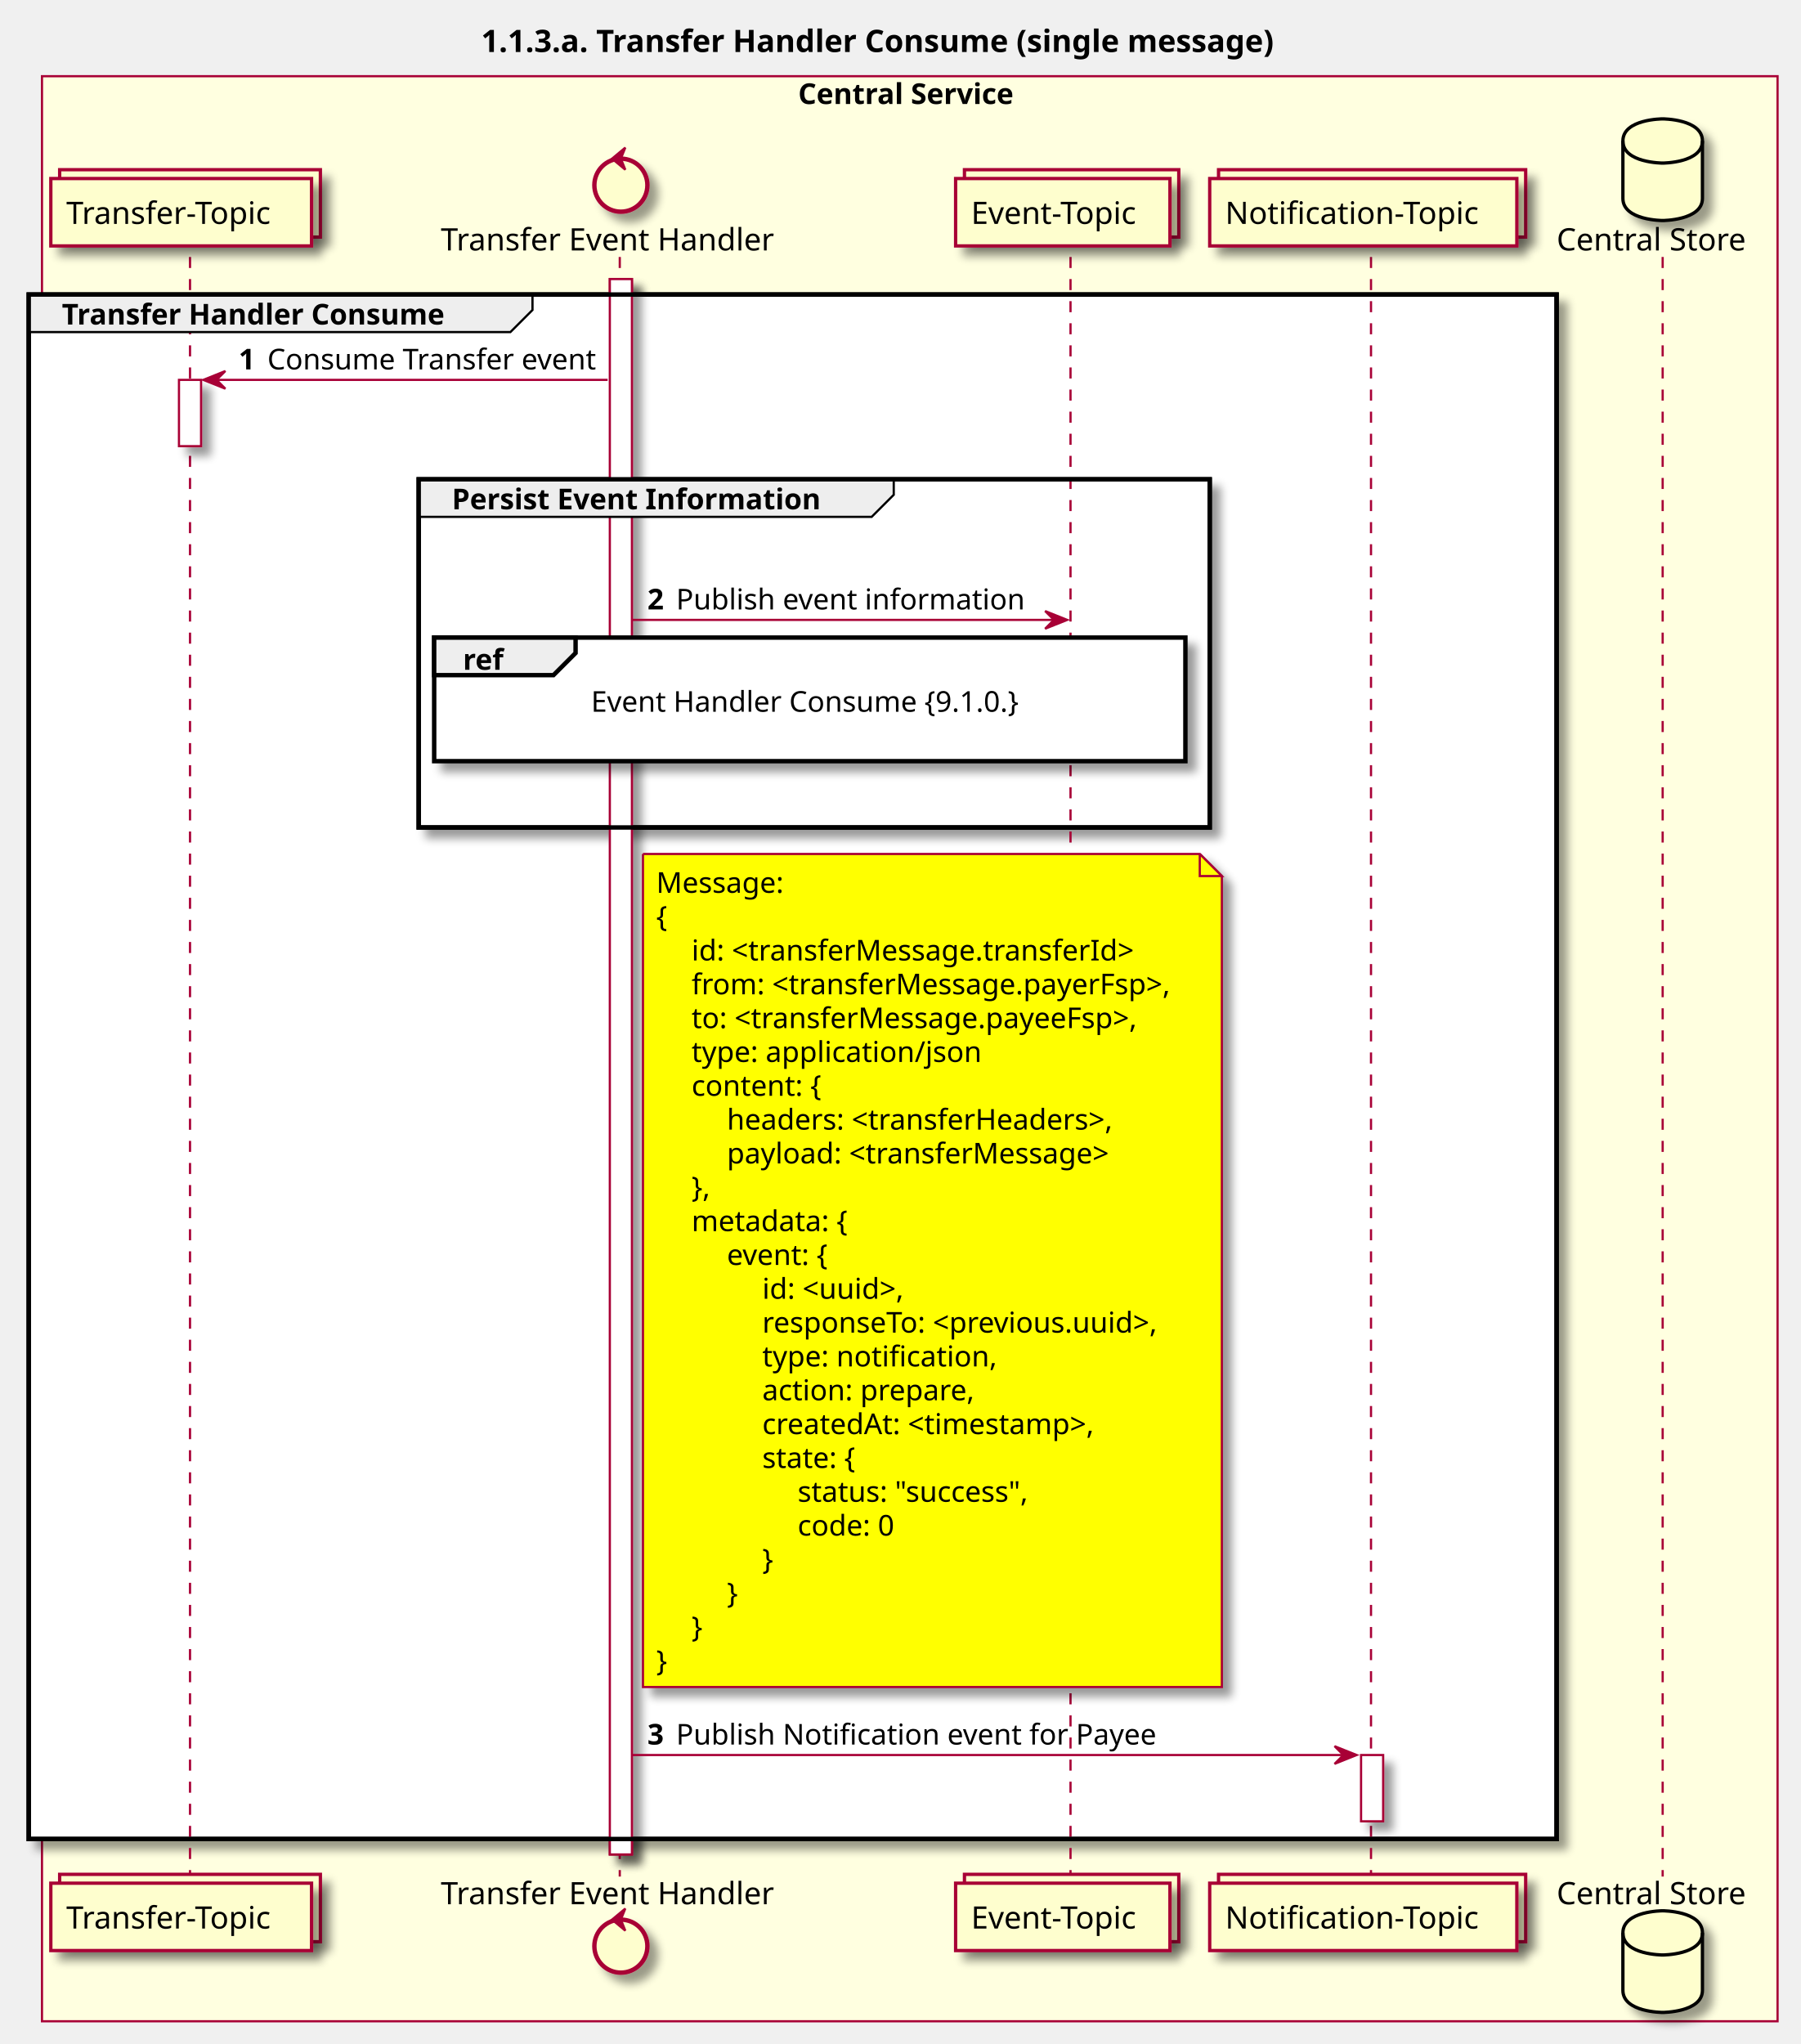
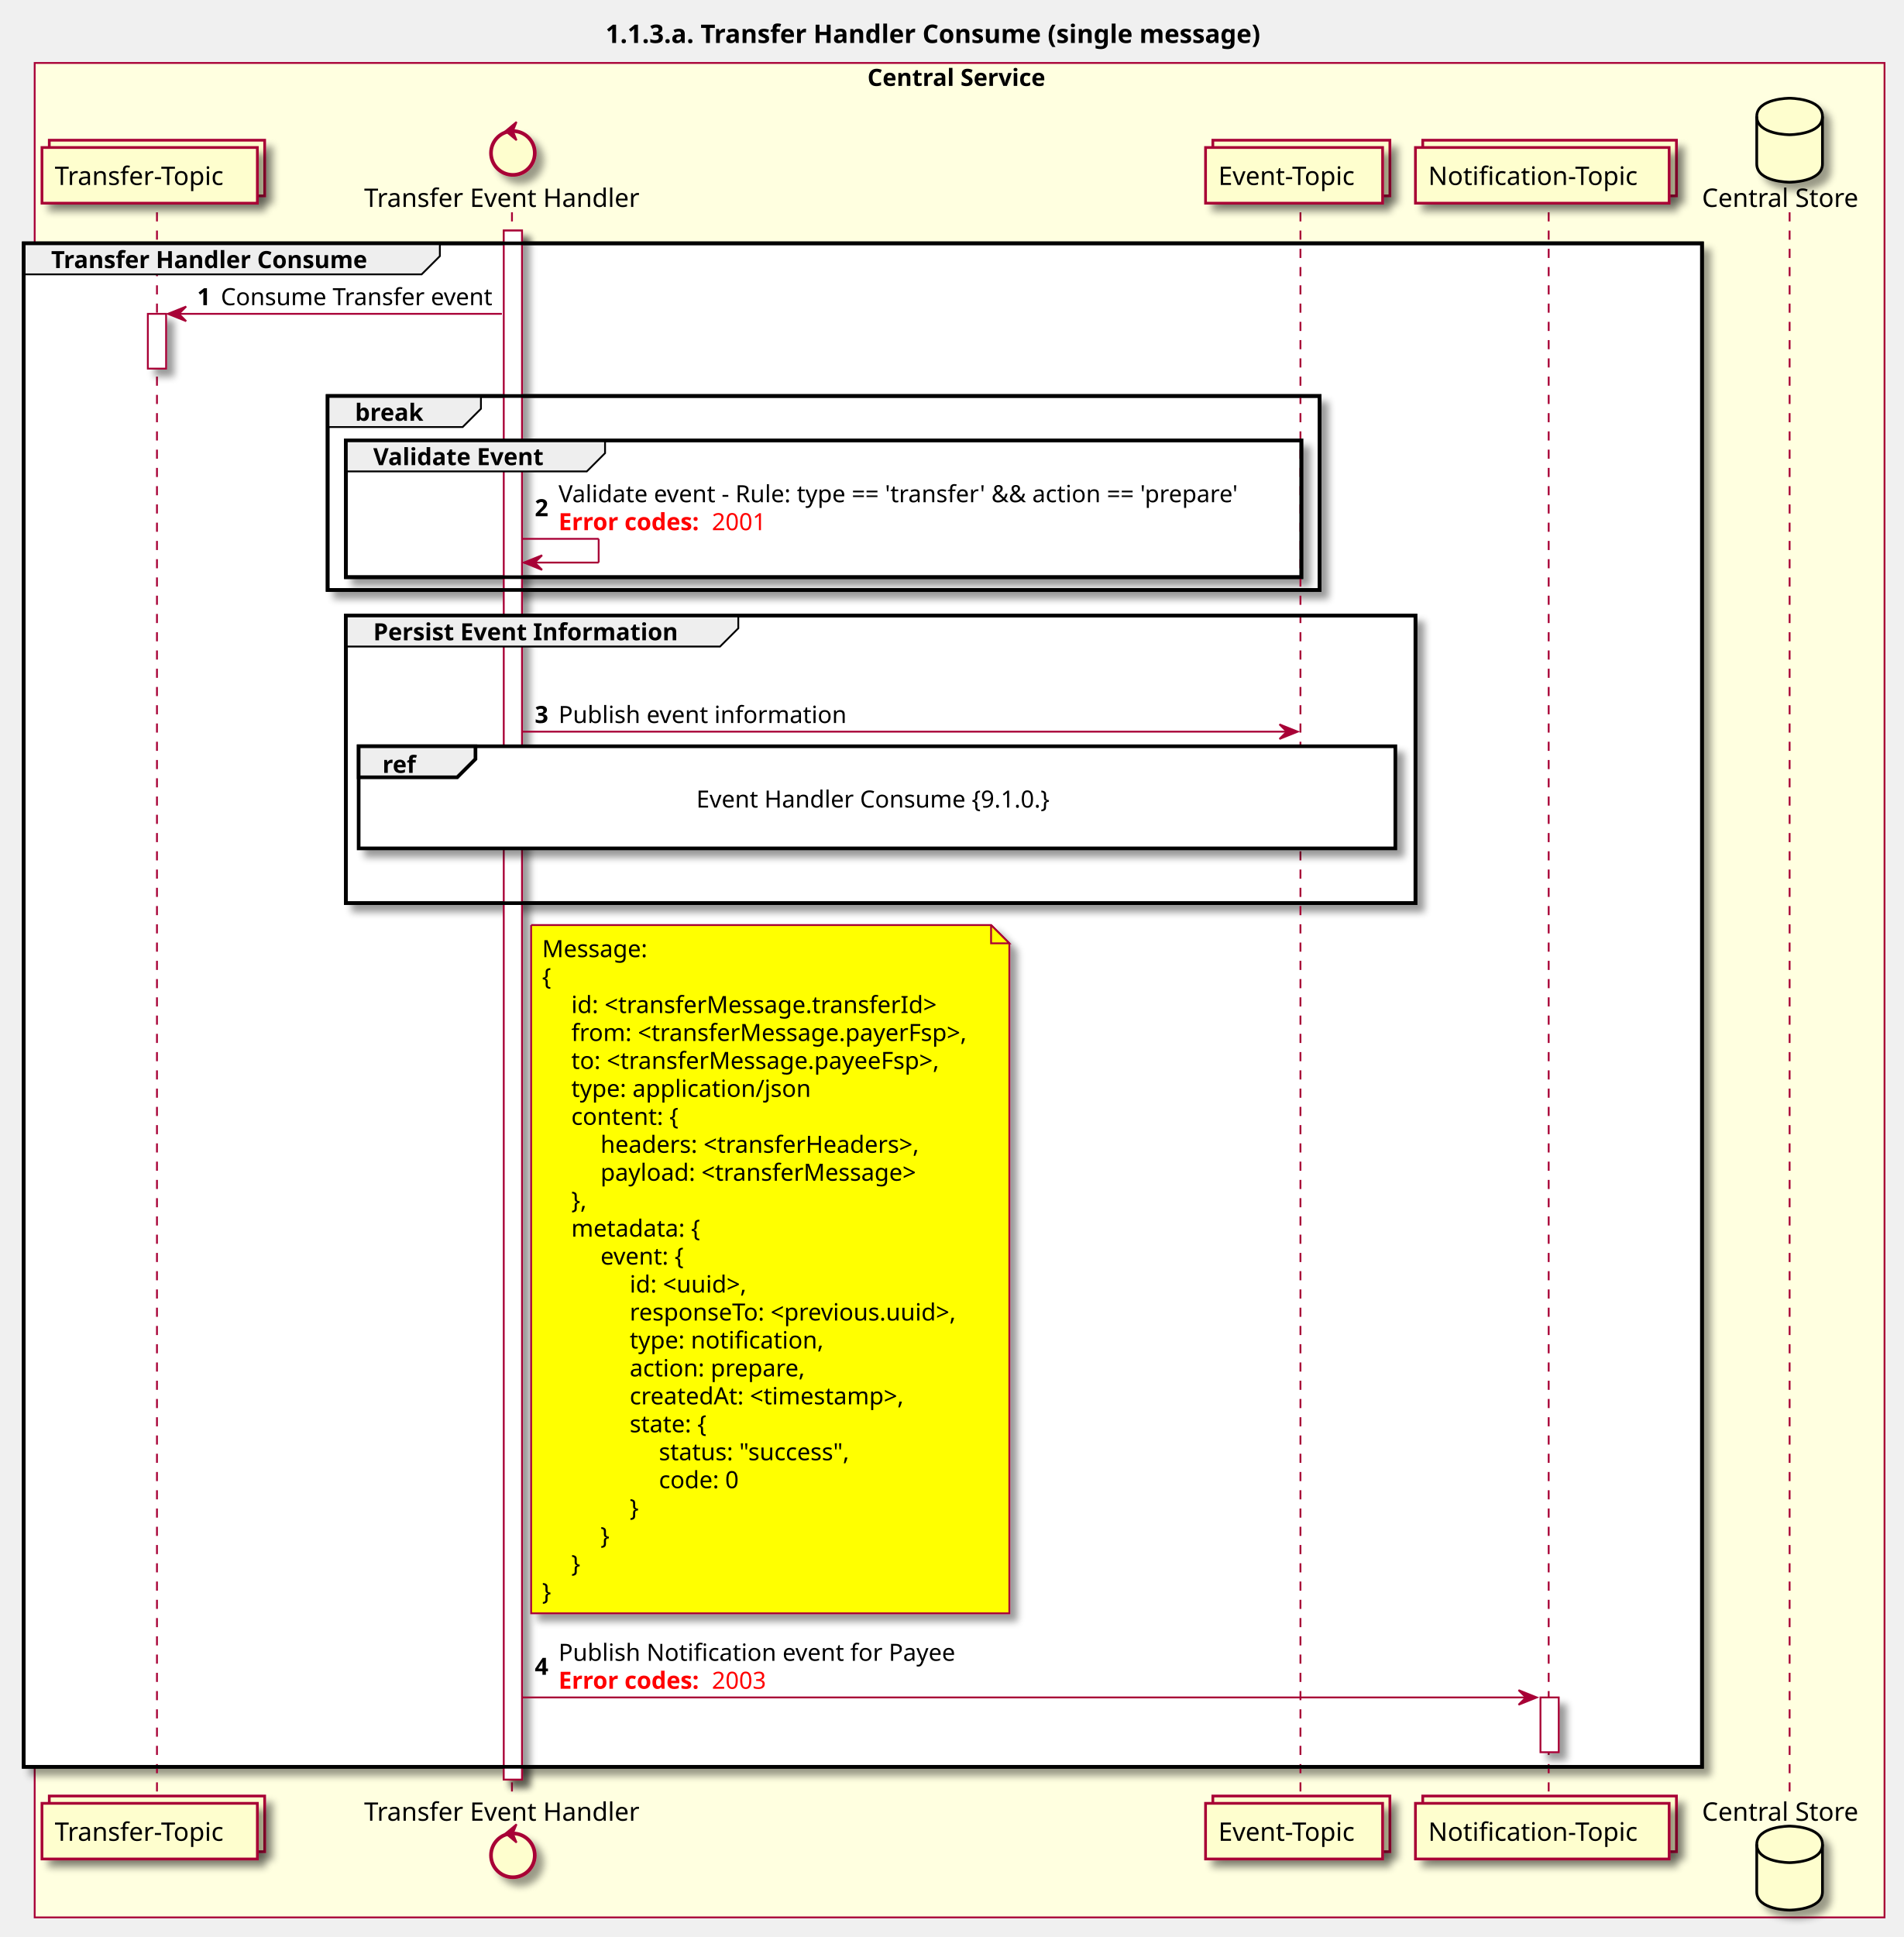
- <svg xmlns="http://www.w3.org/2000/svg" contentScriptType="application/ecmascript" contentStyleType="text/css" height="925px" preserveAspectRatio="none" style="width:815px;height:925px;" version="1.1" viewBox="0 0 815 925" width="815px" zoomAndPan="magnify">
+ <svg xmlns="http://www.w3.org/2000/svg" contentScriptType="application/ecmascript" contentStyleType="text/css" height="1061px" preserveAspectRatio="none" style="width:1043px;height:1061px;" version="1.1" viewBox="0 0 1043 1061" width="1043px" zoomAndPan="magnify">
  <defs>
-     <filter height="300%" id="f19z3xfrg1x403" width="300%" x="-1" y="-1">
+     <filter height="300%" id="fxue0zypjm7ty" width="300%" x="-1" y="-1">
      <feGaussianBlur result="blurOut" stdDeviation="2.0" />
      <feColorMatrix in="blurOut" result="blurOut2" type="matrix" values="0 0 0 0 0 0 0 0 0 0 0 0 0 0 0 0 0 0 .4 0" />
      <feOffset dx="4.0" dy="4.0" in="blurOut2" result="blurOut3" />
      <feBlend in="SourceGraphic" in2="blurOut3" mode="normal" />
    </filter>
  </defs>
  <g>
-     <text fill="#000000" font-family="sans-serif" font-size="14" font-weight="bold" lengthAdjust="spacingAndGlyphs" textLength="373" x="217.75" y="23.535">1.1.3.a. Transfer Handler Consume (single message)</text>
-     <rect fill="#FFFFE0" height="880.225" style="stroke: #A80036; stroke-width: 1.0;" width="785.5" x="19" y="34.488" />
-     <text fill="#000000" font-family="sans-serif" font-size="13" font-weight="bold" lengthAdjust="spacingAndGlyphs" textLength="101" x="361.25" y="47.057">Central Service</text>
-     <rect fill="#FFFFFF" filter="url(#f19z3xfrg1x403)" height="30" style="stroke: #A80036; stroke-width: 1.0;" width="10" x="81" y="171.908" />
-     <rect fill="#FFFFFF" filter="url(#f19z3xfrg1x403)" height="712.938" style="stroke: #A80036; stroke-width: 1.0;" width="10" x="276" y="126.287" />
-     <rect fill="#FFFFFF" filter="url(#f19z3xfrg1x403)" height="30" style="stroke: #A80036; stroke-width: 1.0;" width="10" x="616" y="794.225" />
-     <rect fill="#FFFFFF" filter="url(#f19z3xfrg1x403)" height="698.938" style="stroke: #000000; stroke-width: 2.0;" width="691.5" x="13" y="133.287" />
-     <rect fill="#FFFFFF" filter="url(#f19z3xfrg1x403)" height="157.553" style="stroke: #000000; stroke-width: 2.0;" width="358" x="189.5" y="216.908" />
-     <line style="stroke: #A80036; stroke-width: 1.0; stroke-dasharray: 5.0,5.0;" x1="86" x2="86" y1="116.287" y2="849.225" />
-     <line style="stroke: #A80036; stroke-width: 1.0; stroke-dasharray: 5.0,5.0;" x1="280.5" x2="280.5" y1="116.287" y2="849.225" />
-     <line style="stroke: #A80036; stroke-width: 1.0; stroke-dasharray: 5.0,5.0;" x1="484.5" x2="484.5" y1="116.287" y2="849.225" />
-     <line style="stroke: #A80036; stroke-width: 1.0; stroke-dasharray: 5.0,5.0;" x1="620.5" x2="620.5" y1="116.287" y2="849.225" />
-     <line style="stroke: #A80036; stroke-width: 1.0; stroke-dasharray: 5.0,5.0;" x1="752.5" x2="752.5" y1="116.287" y2="849.225" />
-     <rect fill="#FEFECE" filter="url(#f19z3xfrg1x403)" height="30.488" style="stroke: #A80036; stroke-width: 1.5;" width="118" x="27" y="76.799" />
-     <rect fill="#FEFECE" filter="url(#f19z3xfrg1x403)" height="30.488" style="stroke: #A80036; stroke-width: 1.5;" width="118" x="23" y="80.799" />
+     <text fill="#000000" font-family="sans-serif" font-size="14" font-weight="bold" lengthAdjust="spacingAndGlyphs" textLength="373" x="331.75" y="23.535">1.1.3.a. Transfer Handler Consume (single message)</text>
+     <rect fill="#FFFFE0" height="1015.777" style="stroke: #A80036; stroke-width: 1.0;" width="1013.5" x="19" y="34.488" />
+     <text fill="#000000" font-family="sans-serif" font-size="13" font-weight="bold" lengthAdjust="spacingAndGlyphs" textLength="101" x="475.25" y="47.057">Central Service</text>
+     <rect fill="#FFFFFF" filter="url(#fxue0zypjm7ty)" height="30" style="stroke: #A80036; stroke-width: 1.0;" width="10" x="81" y="171.908" />
+     <rect fill="#FFFFFF" filter="url(#fxue0zypjm7ty)" height="848.49" style="stroke: #A80036; stroke-width: 1.0;" width="10" x="276" y="126.287" />
+     <rect fill="#FFFFFF" filter="url(#fxue0zypjm7ty)" height="30" style="stroke: #A80036; stroke-width: 1.0;" width="10" x="844" y="929.777" />
+     <rect fill="#FFFFFF" filter="url(#fxue0zypjm7ty)" height="834.49" style="stroke: #000000; stroke-width: 2.0;" width="919.5" x="13" y="133.287" />
+     <rect fill="#FFFFFF" filter="url(#fxue0zypjm7ty)" height="106.242" style="stroke: #000000; stroke-width: 2.0;" width="543.5" x="179.5" y="216.908" />
+     <rect fill="#FFFFFF" filter="url(#fxue0zypjm7ty)" height="74.932" style="stroke: #000000; stroke-width: 2.0;" width="523.5" x="189.5" y="241.219" />
+     <rect fill="#FFFFFF" filter="url(#fxue0zypjm7ty)" height="157.553" style="stroke: #000000; stroke-width: 2.0;" width="586" x="189.5" y="337.15" />
+     <line style="stroke: #A80036; stroke-width: 1.0; stroke-dasharray: 5.0,5.0;" x1="86" x2="86" y1="116.287" y2="984.777" />
+     <line style="stroke: #A80036; stroke-width: 1.0; stroke-dasharray: 5.0,5.0;" x1="280.5" x2="280.5" y1="116.287" y2="984.777" />
+     <line style="stroke: #A80036; stroke-width: 1.0; stroke-dasharray: 5.0,5.0;" x1="712.5" x2="712.5" y1="116.287" y2="984.777" />
+     <line style="stroke: #A80036; stroke-width: 1.0; stroke-dasharray: 5.0,5.0;" x1="848.5" x2="848.5" y1="116.287" y2="984.777" />
+     <line style="stroke: #A80036; stroke-width: 1.0; stroke-dasharray: 5.0,5.0;" x1="980.5" x2="980.5" y1="116.287" y2="984.777" />
+     <rect fill="#FEFECE" filter="url(#fxue0zypjm7ty)" height="30.488" style="stroke: #A80036; stroke-width: 1.5;" width="118" x="27" y="76.799" />
+     <rect fill="#FEFECE" filter="url(#fxue0zypjm7ty)" height="30.488" style="stroke: #A80036; stroke-width: 1.5;" width="118" x="23" y="80.799" />
    <text fill="#000000" font-family="sans-serif" font-size="14" lengthAdjust="spacingAndGlyphs" textLength="104" x="30" y="101.334">Transfer-Topic</text>
-     <rect fill="#FEFECE" filter="url(#f19z3xfrg1x403)" height="30.488" style="stroke: #A80036; stroke-width: 1.5;" width="118" x="27" y="848.225" />
-     <rect fill="#FEFECE" filter="url(#f19z3xfrg1x403)" height="30.488" style="stroke: #A80036; stroke-width: 1.5;" width="118" x="23" y="852.225" />
-     <text fill="#000000" font-family="sans-serif" font-size="14" lengthAdjust="spacingAndGlyphs" textLength="104" x="30" y="872.76">Transfer-Topic</text>
+     <rect fill="#FEFECE" filter="url(#fxue0zypjm7ty)" height="30.488" style="stroke: #A80036; stroke-width: 1.5;" width="118" x="27" y="983.777" />
+     <rect fill="#FEFECE" filter="url(#fxue0zypjm7ty)" height="30.488" style="stroke: #A80036; stroke-width: 1.5;" width="118" x="23" y="987.777" />
+     <text fill="#000000" font-family="sans-serif" font-size="14" lengthAdjust="spacingAndGlyphs" textLength="104" x="30" y="1008.312">Transfer-Topic</text>
    <text fill="#000000" font-family="sans-serif" font-size="14" lengthAdjust="spacingAndGlyphs" textLength="157" x="199.5" y="113.334">Transfer Event Handler</text>
-     <ellipse cx="281" cy="83.799" fill="#FEFECE" filter="url(#f19z3xfrg1x403)" rx="12" ry="12" style="stroke: #A80036; stroke-width: 2.0;" />
+     <ellipse cx="281" cy="83.799" fill="#FEFECE" filter="url(#fxue0zypjm7ty)" rx="12" ry="12" style="stroke: #A80036; stroke-width: 2.0;" />
    <polygon fill="#A80036" points="277,71.799,283,66.799,281,71.799,283,76.799,277,71.799" style="stroke: #A80036; stroke-width: 1.0;" />
-     <text fill="#000000" font-family="sans-serif" font-size="14" lengthAdjust="spacingAndGlyphs" textLength="157" x="199.5" y="861.76">Transfer Event Handler</text>
-     <ellipse cx="281" cy="880.713" fill="#FEFECE" filter="url(#f19z3xfrg1x403)" rx="12" ry="12" style="stroke: #A80036; stroke-width: 2.0;" />
-     <polygon fill="#A80036" points="277,868.713,283,863.713,281,868.713,283,873.713,277,868.713" style="stroke: #A80036; stroke-width: 1.0;" />
-     <rect fill="#FEFECE" filter="url(#f19z3xfrg1x403)" height="30.488" style="stroke: #A80036; stroke-width: 1.5;" width="97" x="436.5" y="76.799" />
-     <rect fill="#FEFECE" filter="url(#f19z3xfrg1x403)" height="30.488" style="stroke: #A80036; stroke-width: 1.5;" width="97" x="432.5" y="80.799" />
-     <text fill="#000000" font-family="sans-serif" font-size="14" lengthAdjust="spacingAndGlyphs" textLength="83" x="439.5" y="101.334">Event-Topic</text>
-     <rect fill="#FEFECE" filter="url(#f19z3xfrg1x403)" height="30.488" style="stroke: #A80036; stroke-width: 1.5;" width="97" x="436.5" y="848.225" />
-     <rect fill="#FEFECE" filter="url(#f19z3xfrg1x403)" height="30.488" style="stroke: #A80036; stroke-width: 1.5;" width="97" x="432.5" y="852.225" />
-     <text fill="#000000" font-family="sans-serif" font-size="14" lengthAdjust="spacingAndGlyphs" textLength="83" x="439.5" y="872.76">Event-Topic</text>
-     <rect fill="#FEFECE" filter="url(#f19z3xfrg1x403)" height="30.488" style="stroke: #A80036; stroke-width: 1.5;" width="139" x="551.5" y="76.799" />
-     <rect fill="#FEFECE" filter="url(#f19z3xfrg1x403)" height="30.488" style="stroke: #A80036; stroke-width: 1.5;" width="139" x="547.5" y="80.799" />
-     <text fill="#000000" font-family="sans-serif" font-size="14" lengthAdjust="spacingAndGlyphs" textLength="125" x="554.5" y="101.334">Notification-Topic</text>
-     <rect fill="#FEFECE" filter="url(#f19z3xfrg1x403)" height="30.488" style="stroke: #A80036; stroke-width: 1.5;" width="139" x="551.5" y="848.225" />
-     <rect fill="#FEFECE" filter="url(#f19z3xfrg1x403)" height="30.488" style="stroke: #A80036; stroke-width: 1.5;" width="139" x="547.5" y="852.225" />
-     <text fill="#000000" font-family="sans-serif" font-size="14" lengthAdjust="spacingAndGlyphs" textLength="125" x="554.5" y="872.76">Notification-Topic</text>
-     <text fill="#000000" font-family="sans-serif" font-size="14" lengthAdjust="spacingAndGlyphs" textLength="90" x="704.5" y="113.334">Central Store</text>
-     <path d="M734.5,63.799 C734.5,53.799 752.5,53.799 752.5,53.799 C752.5,53.799 770.5,53.799 770.5,63.799 L770.5,89.799 C770.5,99.799 752.5,99.799 752.5,99.799 C752.5,99.799 734.5,99.799 734.5,89.799 L734.5,63.799 " fill="#FEFECE" filter="url(#f19z3xfrg1x403)" style="stroke: #000000; stroke-width: 1.5;" />
-     <path d="M734.5,63.799 C734.5,73.799 752.5,73.799 752.5,73.799 C752.5,73.799 770.5,73.799 770.5,63.799 " fill="none" style="stroke: #000000; stroke-width: 1.5;" />
-     <text fill="#000000" font-family="sans-serif" font-size="14" lengthAdjust="spacingAndGlyphs" textLength="90" x="704.5" y="861.76">Central Store</text>
-     <path d="M734.5,874.713 C734.5,864.713 752.5,864.713 752.5,864.713 C752.5,864.713 770.5,864.713 770.5,874.713 L770.5,900.713 C770.5,910.713 752.5,910.713 752.5,910.713 C752.5,910.713 734.5,910.713 734.5,900.713 L734.5,874.713 " fill="#FEFECE" filter="url(#f19z3xfrg1x403)" style="stroke: #000000; stroke-width: 1.5;" />
-     <path d="M734.5,874.713 C734.5,884.713 752.5,884.713 752.5,884.713 C752.5,884.713 770.5,884.713 770.5,874.713 " fill="none" style="stroke: #000000; stroke-width: 1.5;" />
-     <rect fill="#FFFFFF" filter="url(#f19z3xfrg1x403)" height="30" style="stroke: #A80036; stroke-width: 1.0;" width="10" x="81" y="171.908" />
-     <rect fill="#FFFFFF" filter="url(#f19z3xfrg1x403)" height="712.938" style="stroke: #A80036; stroke-width: 1.0;" width="10" x="276" y="126.287" />
-     <rect fill="#FFFFFF" filter="url(#f19z3xfrg1x403)" height="30" style="stroke: #A80036; stroke-width: 1.0;" width="10" x="616" y="794.225" />
+     <text fill="#000000" font-family="sans-serif" font-size="14" lengthAdjust="spacingAndGlyphs" textLength="157" x="199.5" y="997.312">Transfer Event Handler</text>
+     <ellipse cx="281" cy="1016.266" fill="#FEFECE" filter="url(#fxue0zypjm7ty)" rx="12" ry="12" style="stroke: #A80036; stroke-width: 2.0;" />
+     <polygon fill="#A80036" points="277,1004.266,283,999.266,281,1004.266,283,1009.266,277,1004.266" style="stroke: #A80036; stroke-width: 1.0;" />
+     <rect fill="#FEFECE" filter="url(#fxue0zypjm7ty)" height="30.488" style="stroke: #A80036; stroke-width: 1.5;" width="97" x="664.5" y="76.799" />
+     <rect fill="#FEFECE" filter="url(#fxue0zypjm7ty)" height="30.488" style="stroke: #A80036; stroke-width: 1.5;" width="97" x="660.5" y="80.799" />
+     <text fill="#000000" font-family="sans-serif" font-size="14" lengthAdjust="spacingAndGlyphs" textLength="83" x="667.5" y="101.334">Event-Topic</text>
+     <rect fill="#FEFECE" filter="url(#fxue0zypjm7ty)" height="30.488" style="stroke: #A80036; stroke-width: 1.5;" width="97" x="664.5" y="983.777" />
+     <rect fill="#FEFECE" filter="url(#fxue0zypjm7ty)" height="30.488" style="stroke: #A80036; stroke-width: 1.5;" width="97" x="660.5" y="987.777" />
+     <text fill="#000000" font-family="sans-serif" font-size="14" lengthAdjust="spacingAndGlyphs" textLength="83" x="667.5" y="1008.312">Event-Topic</text>
+     <rect fill="#FEFECE" filter="url(#fxue0zypjm7ty)" height="30.488" style="stroke: #A80036; stroke-width: 1.5;" width="139" x="779.5" y="76.799" />
+     <rect fill="#FEFECE" filter="url(#fxue0zypjm7ty)" height="30.488" style="stroke: #A80036; stroke-width: 1.5;" width="139" x="775.5" y="80.799" />
+     <text fill="#000000" font-family="sans-serif" font-size="14" lengthAdjust="spacingAndGlyphs" textLength="125" x="782.5" y="101.334">Notification-Topic</text>
+     <rect fill="#FEFECE" filter="url(#fxue0zypjm7ty)" height="30.488" style="stroke: #A80036; stroke-width: 1.5;" width="139" x="779.5" y="983.777" />
+     <rect fill="#FEFECE" filter="url(#fxue0zypjm7ty)" height="30.488" style="stroke: #A80036; stroke-width: 1.5;" width="139" x="775.5" y="987.777" />
+     <text fill="#000000" font-family="sans-serif" font-size="14" lengthAdjust="spacingAndGlyphs" textLength="125" x="782.5" y="1008.312">Notification-Topic</text>
+     <text fill="#000000" font-family="sans-serif" font-size="14" lengthAdjust="spacingAndGlyphs" textLength="90" x="932.5" y="113.334">Central Store</text>
+     <path d="M962.5,63.799 C962.5,53.799 980.5,53.799 980.5,53.799 C980.5,53.799 998.5,53.799 998.5,63.799 L998.5,89.799 C998.5,99.799 980.5,99.799 980.5,99.799 C980.5,99.799 962.5,99.799 962.5,89.799 L962.5,63.799 " fill="#FEFECE" filter="url(#fxue0zypjm7ty)" style="stroke: #000000; stroke-width: 1.5;" />
+     <path d="M962.5,63.799 C962.5,73.799 980.5,73.799 980.5,73.799 C980.5,73.799 998.5,73.799 998.5,63.799 " fill="none" style="stroke: #000000; stroke-width: 1.5;" />
+     <text fill="#000000" font-family="sans-serif" font-size="14" lengthAdjust="spacingAndGlyphs" textLength="90" x="932.5" y="997.312">Central Store</text>
+     <path d="M962.5,1010.266 C962.5,1000.266 980.5,1000.266 980.5,1000.266 C980.5,1000.266 998.5,1000.266 998.5,1010.266 L998.5,1036.266 C998.5,1046.266 980.5,1046.266 980.5,1046.266 C980.5,1046.266 962.5,1046.266 962.5,1036.266 L962.5,1010.266 " fill="#FEFECE" filter="url(#fxue0zypjm7ty)" style="stroke: #000000; stroke-width: 1.5;" />
+     <path d="M962.5,1010.266 C962.5,1020.266 980.5,1020.266 980.5,1020.266 C980.5,1020.266 998.5,1020.266 998.5,1010.266 " fill="none" style="stroke: #000000; stroke-width: 1.5;" />
+     <rect fill="#FFFFFF" filter="url(#fxue0zypjm7ty)" height="30" style="stroke: #A80036; stroke-width: 1.0;" width="10" x="81" y="171.908" />
+     <rect fill="#FFFFFF" filter="url(#fxue0zypjm7ty)" height="848.49" style="stroke: #A80036; stroke-width: 1.0;" width="10" x="276" y="126.287" />
+     <rect fill="#FFFFFF" filter="url(#fxue0zypjm7ty)" height="30" style="stroke: #A80036; stroke-width: 1.0;" width="10" x="844" y="929.777" />
    <path d="M13,133.287 L241,133.287 L241,140.287 L231,150.287 L13,150.287 L13,133.287 " fill="#EEEEEE" style="stroke: #000000; stroke-width: 1.0;" />
-     <rect fill="none" height="698.938" style="stroke: #000000; stroke-width: 2.0;" width="691.5" x="13" y="133.287" />
+     <rect fill="none" height="834.49" style="stroke: #000000; stroke-width: 2.0;" width="919.5" x="13" y="133.287" />
    <text fill="#000000" font-family="sans-serif" font-size="13" font-weight="bold" lengthAdjust="spacingAndGlyphs" textLength="183" x="28" y="146.856">Transfer Handler Consume</text>
    <polygon fill="#A80036" points="102,167.908,92,171.908,102,175.908,98,171.908" style="stroke: #A80036; stroke-width: 1.0;" />
    <line style="stroke: #A80036; stroke-width: 1.0;" x1="96" x2="275" y1="171.908" y2="171.908" />
    <text fill="#000000" font-family="sans-serif" font-size="13" font-weight="bold" lengthAdjust="spacingAndGlyphs" textLength="9" x="108" y="167.166">1</text>
    <text fill="#000000" font-family="sans-serif" font-size="13" lengthAdjust="spacingAndGlyphs" textLength="153" x="121" y="167.166">Consume Transfer event</text>
-     <path d="M189.5,216.908 L404.5,216.908 L404.5,223.908 L394.5,233.908 L189.5,233.908 L189.5,216.908 " fill="#EEEEEE" style="stroke: #000000; stroke-width: 1.0;" />
-     <rect fill="none" height="157.553" style="stroke: #000000; stroke-width: 2.0;" width="358" x="189.5" y="216.908" />
-     <text fill="#000000" font-family="sans-serif" font-size="13" font-weight="bold" lengthAdjust="spacingAndGlyphs" textLength="170" x="204.5" y="230.477">Persist Event Information</text>
-     <polygon fill="#A80036" points="473,276.529,483,280.529,473,284.529,477,280.529" style="stroke: #A80036; stroke-width: 1.0;" />
-     <line style="stroke: #A80036; stroke-width: 1.0;" x1="286" x2="479" y1="280.529" y2="280.529" />
-     <text fill="#000000" font-family="sans-serif" font-size="13" font-weight="bold" lengthAdjust="spacingAndGlyphs" textLength="9" x="293" y="275.787">2</text>
-     <text fill="#000000" font-family="sans-serif" font-size="13" lengthAdjust="spacingAndGlyphs" textLength="162" x="306" y="275.787">Publish event information</text>
-     <rect fill="#FFFFFF" filter="url(#f19z3xfrg1x403)" height="55.932" style="stroke: #000000; stroke-width: 2.0;" width="340" x="196.5" y="288.529" />
-     <polygon fill="#EEEEEE" points="196.5,288.529,260.5,288.529,260.5,295.529,250.5,305.529,196.5,305.529,196.5,288.529" style="stroke: #000000; stroke-width: 2.0;" />
-     <text fill="#000000" font-family="sans-serif" font-size="13" font-weight="bold" lengthAdjust="spacingAndGlyphs" textLength="19" x="209.5" y="303.098">ref</text>
-     <text fill="#000000" font-family="sans-serif" font-size="13" lengthAdjust="spacingAndGlyphs" textLength="198" x="267.5" y="322.098">Event Handler Consume {9.1.0.}</text>
-     <text fill="#000000" font-family="sans-serif" font-size="13" lengthAdjust="spacingAndGlyphs" textLength="0" x="271.5" y="337.408" />
-     <path d="M291,386.461 L291,763.461 L553,763.461 L553,396.461 L543,386.461 L291,386.461 " fill="#FFFF00" filter="url(#f19z3xfrg1x403)" style="stroke: #A80036; stroke-width: 1.0;" />
-     <path d="M543,386.461 L543,396.461 L553,396.461 L543,386.461 " fill="#FFFF00" style="stroke: #A80036; stroke-width: 1.0;" />
-     <text fill="#000000" font-family="sans-serif" font-size="13" lengthAdjust="spacingAndGlyphs" textLength="58" x="297" y="404.029">Message:</text>
-     <text fill="#000000" font-family="sans-serif" font-size="13" lengthAdjust="spacingAndGlyphs" textLength="4" x="297" y="419.34">{</text>
-     <text fill="#000000" font-family="sans-serif" font-size="13" lengthAdjust="spacingAndGlyphs" textLength="208" x="313" y="434.65">id: &lt;transferMessage.transferId&gt;</text>
-     <text fill="#000000" font-family="sans-serif" font-size="13" lengthAdjust="spacingAndGlyphs" textLength="225" x="313" y="449.961">from: &lt;transferMessage.payerFsp&gt;,</text>
-     <text fill="#000000" font-family="sans-serif" font-size="13" lengthAdjust="spacingAndGlyphs" textLength="210" x="313" y="465.272">to: &lt;transferMessage.payeeFsp&gt;,</text>
-     <text fill="#000000" font-family="sans-serif" font-size="13" lengthAdjust="spacingAndGlyphs" textLength="139" x="313" y="480.582">type: application/json</text>
-     <text fill="#000000" font-family="sans-serif" font-size="13" lengthAdjust="spacingAndGlyphs" textLength="60" x="313" y="495.893">content: {</text>
-     <text fill="#000000" font-family="sans-serif" font-size="13" lengthAdjust="spacingAndGlyphs" textLength="181" x="329" y="511.203">headers: &lt;transferHeaders&gt;,</text>
-     <text fill="#000000" font-family="sans-serif" font-size="13" lengthAdjust="spacingAndGlyphs" textLength="180" x="329" y="526.514">payload: &lt;transferMessage&gt;</text>
-     <text fill="#000000" font-family="sans-serif" font-size="13" lengthAdjust="spacingAndGlyphs" textLength="8" x="313" y="541.824">},</text>
-     <text fill="#000000" font-family="sans-serif" font-size="13" lengthAdjust="spacingAndGlyphs" textLength="70" x="313" y="557.135">metadata: {</text>
-     <text fill="#000000" font-family="sans-serif" font-size="13" lengthAdjust="spacingAndGlyphs" textLength="46" x="329" y="572.445">event: {</text>
-     <text fill="#000000" font-family="sans-serif" font-size="13" lengthAdjust="spacingAndGlyphs" textLength="72" x="345" y="587.756">id: &lt;uuid&gt;,</text>
-     <text fill="#000000" font-family="sans-serif" font-size="13" lengthAdjust="spacingAndGlyphs" textLength="191" x="345" y="603.066">responseTo: &lt;previous.uuid&gt;,</text>
-     <text fill="#000000" font-family="sans-serif" font-size="13" lengthAdjust="spacingAndGlyphs" textLength="112" x="345" y="618.377">type: notification,</text>
-     <text fill="#000000" font-family="sans-serif" font-size="13" lengthAdjust="spacingAndGlyphs" textLength="98" x="345" y="633.688">action: prepare,</text>
-     <text fill="#000000" font-family="sans-serif" font-size="13" lengthAdjust="spacingAndGlyphs" textLength="159" x="345" y="648.998">createdAt: &lt;timestamp&gt;,</text>
-     <text fill="#000000" font-family="sans-serif" font-size="13" lengthAdjust="spacingAndGlyphs" textLength="43" x="345" y="664.309">state: {</text>
-     <text fill="#000000" font-family="sans-serif" font-size="13" lengthAdjust="spacingAndGlyphs" textLength="111" x="361" y="679.619">status: "success",</text>
-     <text fill="#000000" font-family="sans-serif" font-size="13" lengthAdjust="spacingAndGlyphs" textLength="46" x="361" y="694.93">code: 0</text>
-     <text fill="#000000" font-family="sans-serif" font-size="13" lengthAdjust="spacingAndGlyphs" textLength="4" x="345" y="710.24">}</text>
-     <text fill="#000000" font-family="sans-serif" font-size="13" lengthAdjust="spacingAndGlyphs" textLength="4" x="329" y="725.551">}</text>
-     <text fill="#000000" font-family="sans-serif" font-size="13" lengthAdjust="spacingAndGlyphs" textLength="4" x="313" y="740.861">}</text>
-     <text fill="#000000" font-family="sans-serif" font-size="13" lengthAdjust="spacingAndGlyphs" textLength="4" x="297" y="756.172">}</text>
-     <polygon fill="#A80036" points="604,790.225,614,794.225,604,798.225,608,794.225" style="stroke: #A80036; stroke-width: 1.0;" />
-     <line style="stroke: #A80036; stroke-width: 1.0;" x1="286" x2="610" y1="794.225" y2="794.225" />
-     <text fill="#000000" font-family="sans-serif" font-size="13" font-weight="bold" lengthAdjust="spacingAndGlyphs" textLength="9" x="293" y="789.482">3</text>
-     <text fill="#000000" font-family="sans-serif" font-size="13" lengthAdjust="spacingAndGlyphs" textLength="224" x="306" y="789.482">Publish Notification event for Payee</text>
+     <path d="M179.5,216.908 L263.5,216.908 L263.5,223.908 L253.5,233.908 L179.5,233.908 L179.5,216.908 " fill="#EEEEEE" style="stroke: #000000; stroke-width: 1.0;" />
+     <rect fill="none" height="106.242" style="stroke: #000000; stroke-width: 2.0;" width="543.5" x="179.5" y="216.908" />
+     <text fill="#000000" font-family="sans-serif" font-size="13" font-weight="bold" lengthAdjust="spacingAndGlyphs" textLength="39" x="194.5" y="230.477">break</text>
+     <path d="M189.5,241.219 L331.5,241.219 L331.5,248.219 L321.5,258.219 L189.5,258.219 L189.5,241.219 " fill="#EEEEEE" style="stroke: #000000; stroke-width: 1.0;" />
+     <rect fill="none" height="74.932" style="stroke: #000000; stroke-width: 2.0;" width="523.5" x="189.5" y="241.219" />
+     <text fill="#000000" font-family="sans-serif" font-size="13" font-weight="bold" lengthAdjust="spacingAndGlyphs" textLength="97" x="204.5" y="254.787">Validate Event</text>
+     <line style="stroke: #A80036; stroke-width: 1.0;" x1="286" x2="328" y1="295.15" y2="295.15" />
+     <line style="stroke: #A80036; stroke-width: 1.0;" x1="328" x2="328" y1="295.15" y2="308.15" />
+     <line style="stroke: #A80036; stroke-width: 1.0;" x1="287" x2="328" y1="308.15" y2="308.15" />
+     <polygon fill="#A80036" points="297,304.15,287,308.15,297,312.15,293,308.15" style="stroke: #A80036; stroke-width: 1.0;" />
+     <text fill="#000000" font-family="sans-serif" font-size="13" font-weight="bold" lengthAdjust="spacingAndGlyphs" textLength="9" x="293" y="282.753">2</text>
+     <text fill="#000000" font-family="sans-serif" font-size="13" lengthAdjust="spacingAndGlyphs" textLength="395" x="306" y="275.098">Validate event - Rule: type == 'transfer' &amp;&amp; action == 'prepare'</text>
+     <text fill="#FF0000" font-family="sans-serif" font-size="13" font-weight="bold" lengthAdjust="spacingAndGlyphs" textLength="80" x="306" y="290.408">Error codes:</text>
+     <text fill="#FF0000" font-family="sans-serif" font-size="13" lengthAdjust="spacingAndGlyphs" textLength="32" x="390" y="290.408">2001</text>
+     <path d="M189.5,337.15 L404.5,337.15 L404.5,344.15 L394.5,354.15 L189.5,354.15 L189.5,337.15 " fill="#EEEEEE" style="stroke: #000000; stroke-width: 1.0;" />
+     <rect fill="none" height="157.553" style="stroke: #000000; stroke-width: 2.0;" width="586" x="189.5" y="337.15" />
+     <text fill="#000000" font-family="sans-serif" font-size="13" font-weight="bold" lengthAdjust="spacingAndGlyphs" textLength="170" x="204.5" y="350.719">Persist Event Information</text>
+     <polygon fill="#A80036" points="701,396.772,711,400.772,701,404.772,705,400.772" style="stroke: #A80036; stroke-width: 1.0;" />
+     <line style="stroke: #A80036; stroke-width: 1.0;" x1="286" x2="707" y1="400.772" y2="400.772" />
+     <text fill="#000000" font-family="sans-serif" font-size="13" font-weight="bold" lengthAdjust="spacingAndGlyphs" textLength="9" x="293" y="396.029">3</text>
+     <text fill="#000000" font-family="sans-serif" font-size="13" lengthAdjust="spacingAndGlyphs" textLength="162" x="306" y="396.029">Publish event information</text>
+     <rect fill="#FFFFFF" filter="url(#fxue0zypjm7ty)" height="55.932" style="stroke: #000000; stroke-width: 2.0;" width="568" x="196.5" y="408.772" />
+     <polygon fill="#EEEEEE" points="196.5,408.772,260.5,408.772,260.5,415.772,250.5,425.772,196.5,425.772,196.5,408.772" style="stroke: #000000; stroke-width: 2.0;" />
+     <text fill="#000000" font-family="sans-serif" font-size="13" font-weight="bold" lengthAdjust="spacingAndGlyphs" textLength="19" x="209.5" y="423.34">ref</text>
+     <text fill="#000000" font-family="sans-serif" font-size="13" lengthAdjust="spacingAndGlyphs" textLength="198" x="381.5" y="442.34">Event Handler Consume {9.1.0.}</text>
+     <text fill="#000000" font-family="sans-serif" font-size="13" lengthAdjust="spacingAndGlyphs" textLength="0" x="385.5" y="457.65" />
+     <path d="M291,506.703 L291,883.703 L553,883.703 L553,516.703 L543,506.703 L291,506.703 " fill="#FFFF00" filter="url(#fxue0zypjm7ty)" style="stroke: #A80036; stroke-width: 1.0;" />
+     <path d="M543,506.703 L543,516.703 L553,516.703 L543,506.703 " fill="#FFFF00" style="stroke: #A80036; stroke-width: 1.0;" />
+     <text fill="#000000" font-family="sans-serif" font-size="13" lengthAdjust="spacingAndGlyphs" textLength="58" x="297" y="524.271">Message:</text>
+     <text fill="#000000" font-family="sans-serif" font-size="13" lengthAdjust="spacingAndGlyphs" textLength="4" x="297" y="539.582">{</text>
+     <text fill="#000000" font-family="sans-serif" font-size="13" lengthAdjust="spacingAndGlyphs" textLength="208" x="313" y="554.893">id: &lt;transferMessage.transferId&gt;</text>
+     <text fill="#000000" font-family="sans-serif" font-size="13" lengthAdjust="spacingAndGlyphs" textLength="225" x="313" y="570.203">from: &lt;transferMessage.payerFsp&gt;,</text>
+     <text fill="#000000" font-family="sans-serif" font-size="13" lengthAdjust="spacingAndGlyphs" textLength="210" x="313" y="585.514">to: &lt;transferMessage.payeeFsp&gt;,</text>
+     <text fill="#000000" font-family="sans-serif" font-size="13" lengthAdjust="spacingAndGlyphs" textLength="139" x="313" y="600.824">type: application/json</text>
+     <text fill="#000000" font-family="sans-serif" font-size="13" lengthAdjust="spacingAndGlyphs" textLength="60" x="313" y="616.135">content: {</text>
+     <text fill="#000000" font-family="sans-serif" font-size="13" lengthAdjust="spacingAndGlyphs" textLength="181" x="329" y="631.445">headers: &lt;transferHeaders&gt;,</text>
+     <text fill="#000000" font-family="sans-serif" font-size="13" lengthAdjust="spacingAndGlyphs" textLength="180" x="329" y="646.756">payload: &lt;transferMessage&gt;</text>
+     <text fill="#000000" font-family="sans-serif" font-size="13" lengthAdjust="spacingAndGlyphs" textLength="8" x="313" y="662.066">},</text>
+     <text fill="#000000" font-family="sans-serif" font-size="13" lengthAdjust="spacingAndGlyphs" textLength="70" x="313" y="677.377">metadata: {</text>
+     <text fill="#000000" font-family="sans-serif" font-size="13" lengthAdjust="spacingAndGlyphs" textLength="46" x="329" y="692.688">event: {</text>
+     <text fill="#000000" font-family="sans-serif" font-size="13" lengthAdjust="spacingAndGlyphs" textLength="72" x="345" y="707.998">id: &lt;uuid&gt;,</text>
+     <text fill="#000000" font-family="sans-serif" font-size="13" lengthAdjust="spacingAndGlyphs" textLength="191" x="345" y="723.309">responseTo: &lt;previous.uuid&gt;,</text>
+     <text fill="#000000" font-family="sans-serif" font-size="13" lengthAdjust="spacingAndGlyphs" textLength="112" x="345" y="738.619">type: notification,</text>
+     <text fill="#000000" font-family="sans-serif" font-size="13" lengthAdjust="spacingAndGlyphs" textLength="98" x="345" y="753.93">action: prepare,</text>
+     <text fill="#000000" font-family="sans-serif" font-size="13" lengthAdjust="spacingAndGlyphs" textLength="159" x="345" y="769.24">createdAt: &lt;timestamp&gt;,</text>
+     <text fill="#000000" font-family="sans-serif" font-size="13" lengthAdjust="spacingAndGlyphs" textLength="43" x="345" y="784.551">state: {</text>
+     <text fill="#000000" font-family="sans-serif" font-size="13" lengthAdjust="spacingAndGlyphs" textLength="111" x="361" y="799.861">status: "success",</text>
+     <text fill="#000000" font-family="sans-serif" font-size="13" lengthAdjust="spacingAndGlyphs" textLength="46" x="361" y="815.172">code: 0</text>
+     <text fill="#000000" font-family="sans-serif" font-size="13" lengthAdjust="spacingAndGlyphs" textLength="4" x="345" y="830.482">}</text>
+     <text fill="#000000" font-family="sans-serif" font-size="13" lengthAdjust="spacingAndGlyphs" textLength="4" x="329" y="845.793">}</text>
+     <text fill="#000000" font-family="sans-serif" font-size="13" lengthAdjust="spacingAndGlyphs" textLength="4" x="313" y="861.104">}</text>
+     <text fill="#000000" font-family="sans-serif" font-size="13" lengthAdjust="spacingAndGlyphs" textLength="4" x="297" y="876.414">}</text>
+     <polygon fill="#A80036" points="832,925.777,842,929.777,832,933.777,836,929.777" style="stroke: #A80036; stroke-width: 1.0;" />
+     <line style="stroke: #A80036; stroke-width: 1.0;" x1="286" x2="838" y1="929.777" y2="929.777" />
+     <text fill="#000000" font-family="sans-serif" font-size="13" font-weight="bold" lengthAdjust="spacingAndGlyphs" textLength="9" x="293" y="917.38">4</text>
+     <text fill="#000000" font-family="sans-serif" font-size="13" lengthAdjust="spacingAndGlyphs" textLength="224" x="306" y="909.725">Publish Notification event for Payee</text>
+     <text fill="#FF0000" font-family="sans-serif" font-size="13" font-weight="bold" lengthAdjust="spacingAndGlyphs" textLength="80" x="306" y="925.035">Error codes:</text>
+     <text fill="#FF0000" font-family="sans-serif" font-size="13" lengthAdjust="spacingAndGlyphs" textLength="32" x="390" y="925.035">2003</text>
  </g>
</svg>
